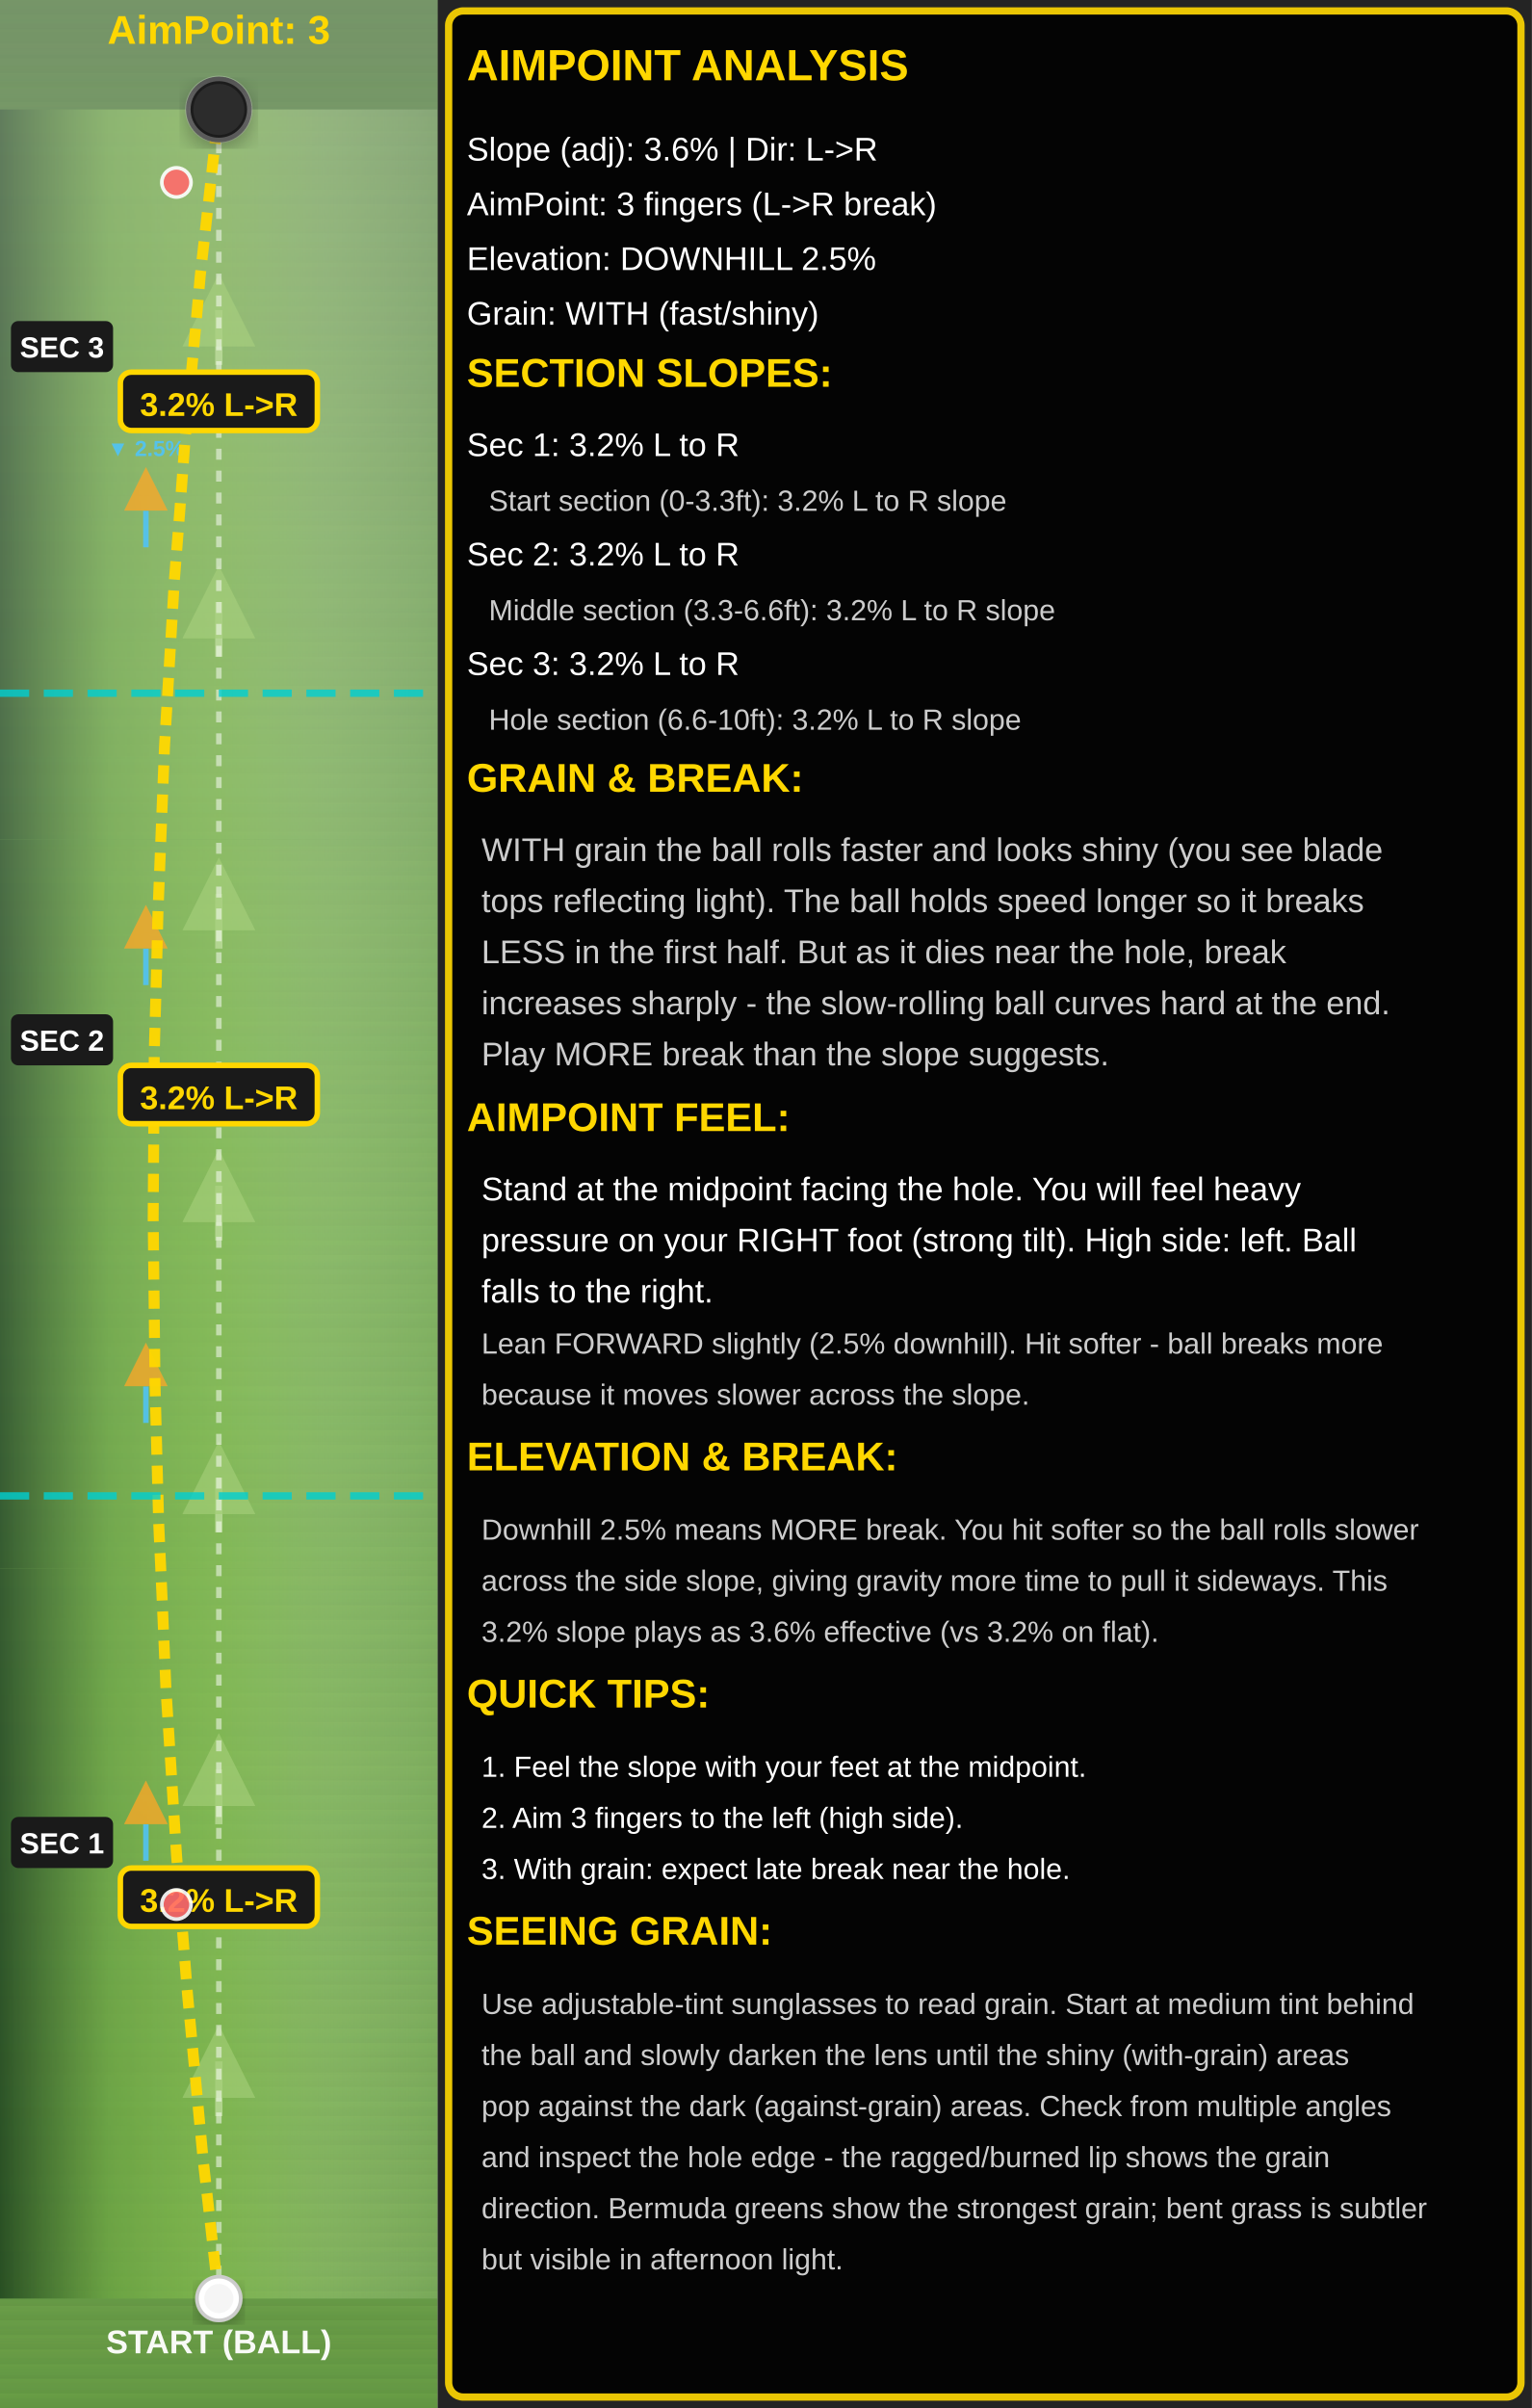
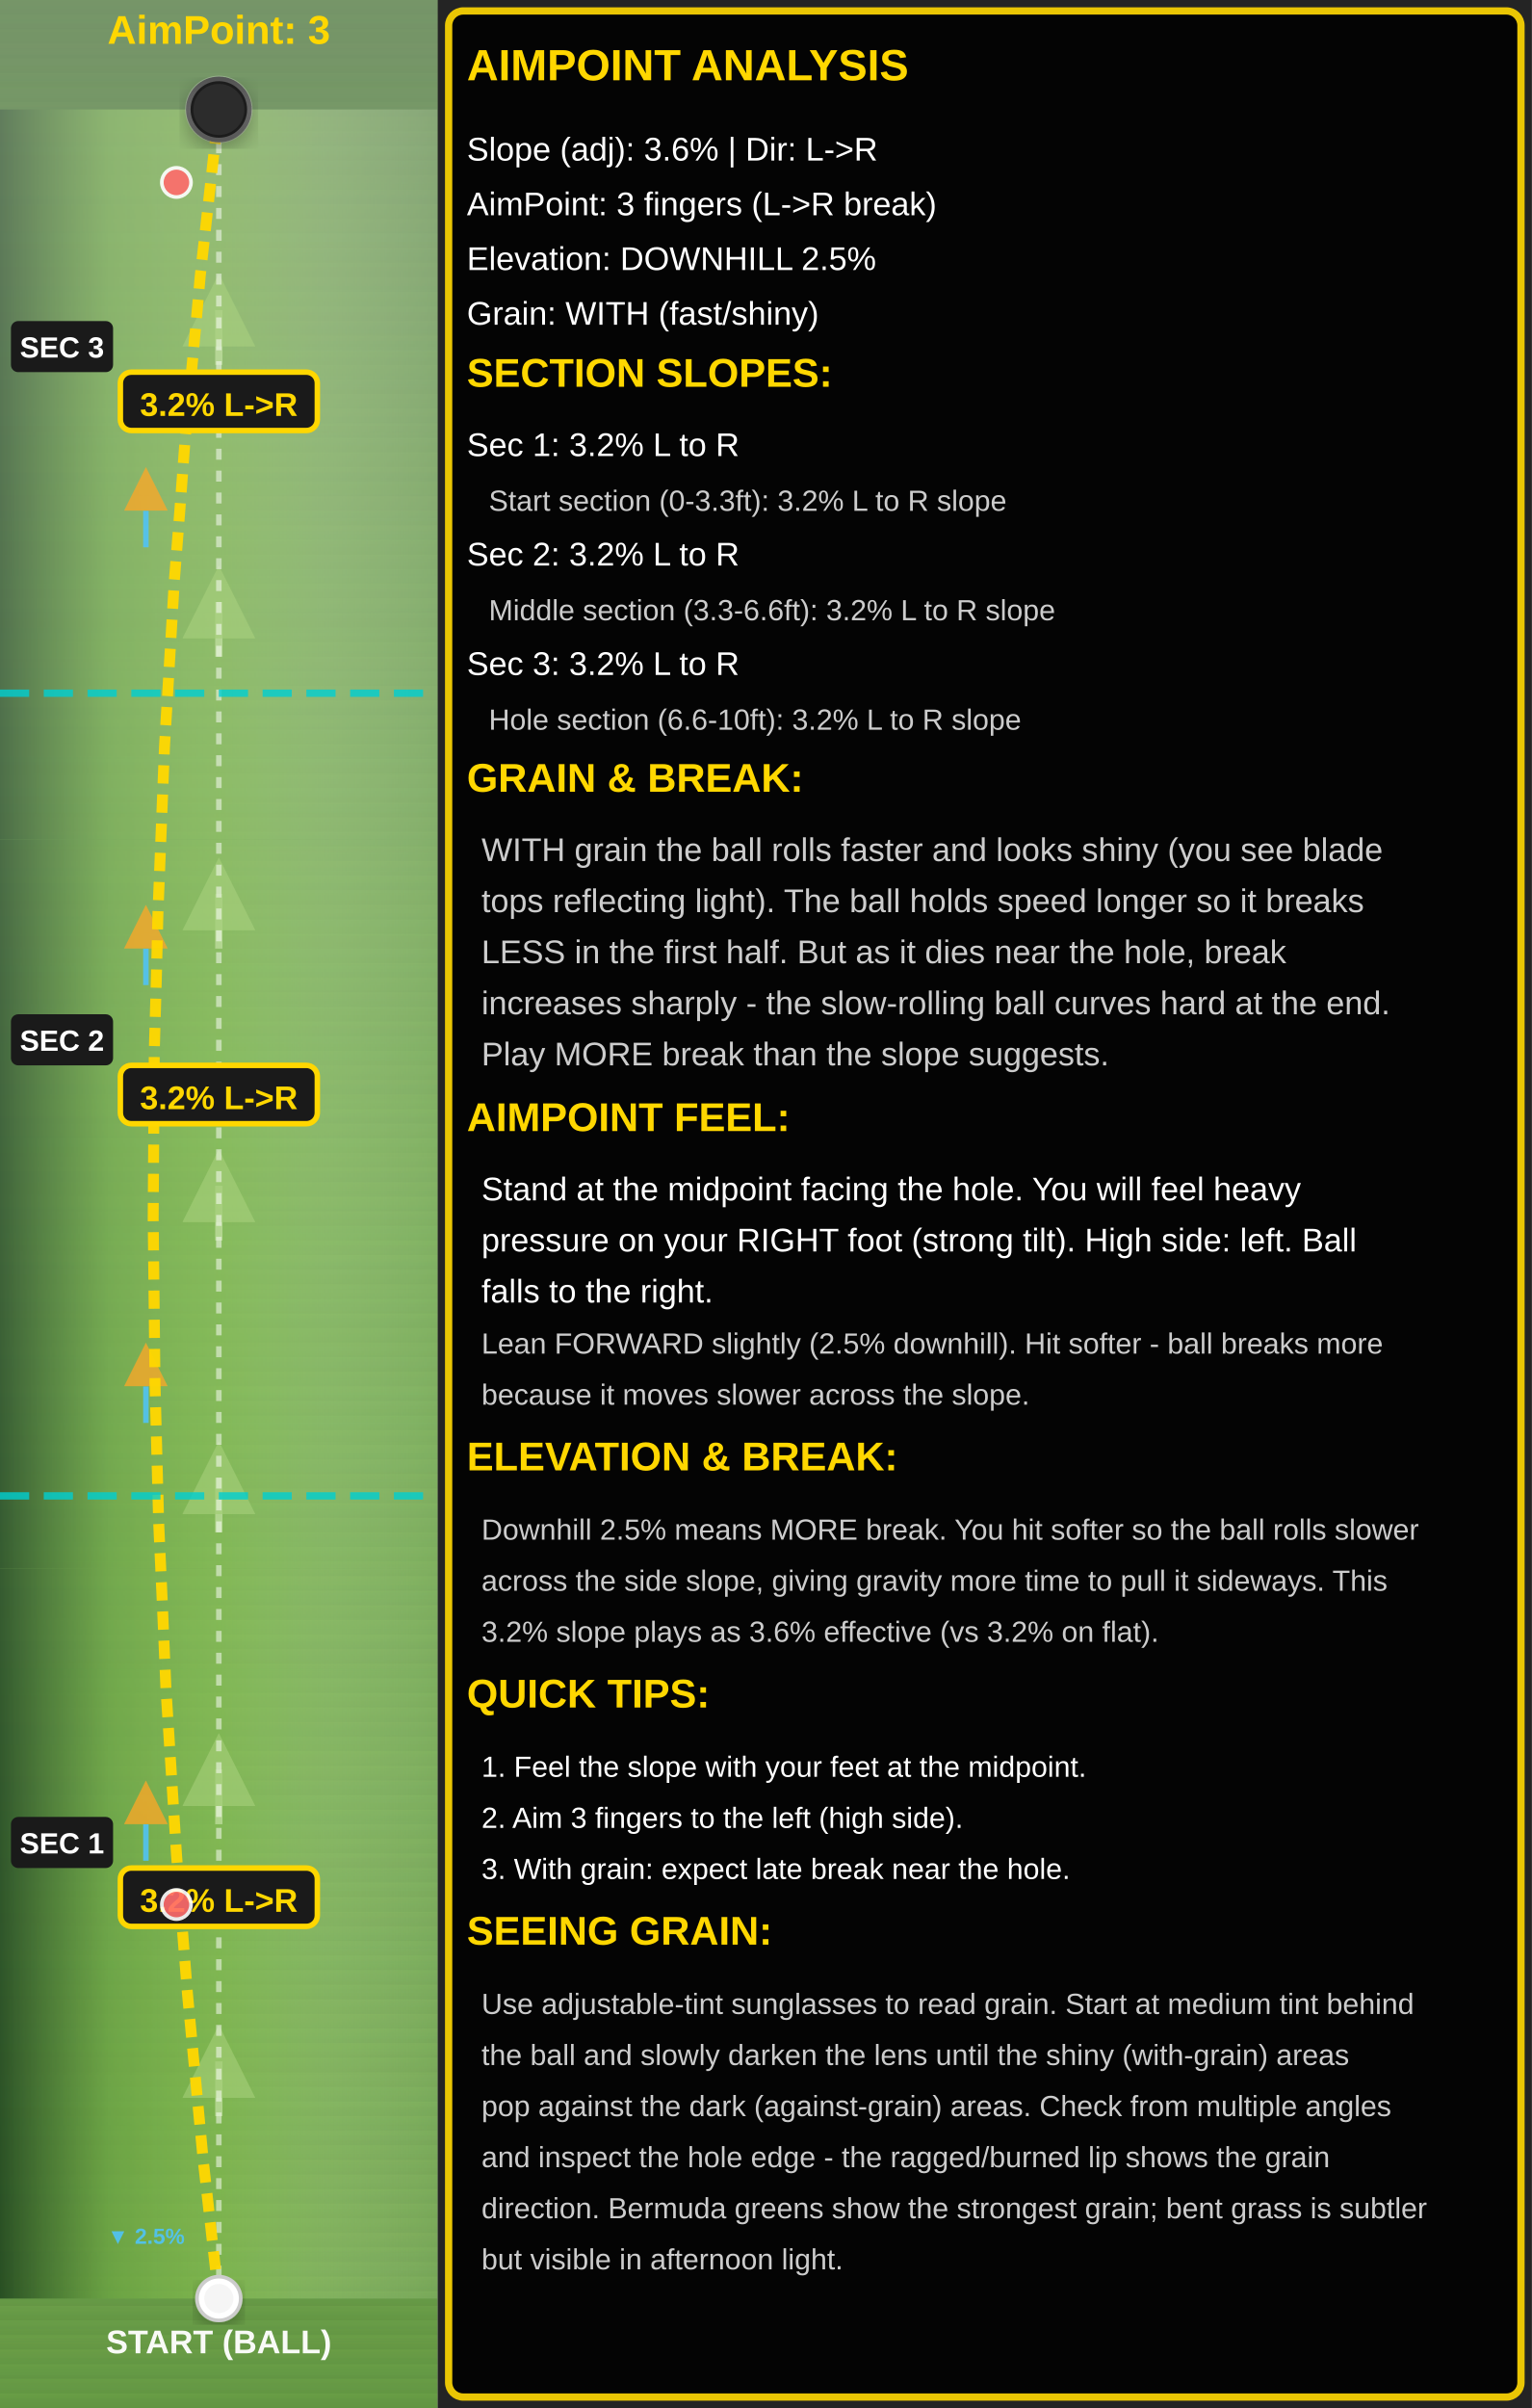
<svg xmlns="http://www.w3.org/2000/svg" width="420" height="660">
  <defs>
    <linearGradient id="baseGreen" x1="0%" y1="0%" x2="0%" y2="100%">
      <stop offset="0%" style="stop-color:#689F38;stop-opacity:1" />
      <stop offset="50%" style="stop-color:#558B2F;stop-opacity:1" />
      <stop offset="100%" style="stop-color:#4A7C27;stop-opacity:1" />
    </linearGradient>
    <linearGradient id="grainGradient" x1="0%" y1="0%" x2="0%" y2="100%">
      <stop offset="0%" style="stop-color:#E8F5E9;stop-opacity:0.6" />
      <stop offset="30%" style="stop-color:#C8E6C9;stop-opacity:0.5" />
      <stop offset="60%" style="stop-color:#A5D6A7;stop-opacity:0.35" />
      <stop offset="100%" style="stop-color:#81C784;stop-opacity:0.2" />
    </linearGradient>
    <linearGradient id="elevationGradient" x1="0%" y1="0%" x2="0%" y2="100%">
      <stop offset="0%" style="stop-color:#1B3D14;stop-opacity:0.92" />
      <stop offset="50%" style="stop-color:#689F38;stop-opacity:0.60" />
      <stop offset="100%" style="stop-color:#AED581;stop-opacity:0.28" />
    </linearGradient>
    <linearGradient id="breakGradientSec1" x1="0%" y1="0%" x2="100%" y2="0%">
      <stop offset="0%" style="stop-color:#1B3D14;stop-opacity:1.0" />
      <stop offset="25%" style="stop-color:#689F38;stop-opacity:0.8" />
      <stop offset="50%" style="stop-color:#8BC34A;stop-opacity:0.6" />
      <stop offset="75%" style="stop-color:#AED581;stop-opacity:0.4" />
      <stop offset="100%" style="stop-color:#C5E1A5;stop-opacity:0.2" />
    </linearGradient>
    <linearGradient id="breakGradientSec2" x1="0%" y1="0%" x2="100%" y2="0%">
      <stop offset="0%" style="stop-color:#1B3D14;stop-opacity:1.0" />
      <stop offset="25%" style="stop-color:#689F38;stop-opacity:0.8" />
      <stop offset="50%" style="stop-color:#8BC34A;stop-opacity:0.6" />
      <stop offset="75%" style="stop-color:#AED581;stop-opacity:0.4" />
      <stop offset="100%" style="stop-color:#C5E1A5;stop-opacity:0.2" />
    </linearGradient>
    <linearGradient id="breakGradientSec3" x1="0%" y1="0%" x2="100%" y2="0%">
      <stop offset="0%" style="stop-color:#1B3D14;stop-opacity:1.0" />
      <stop offset="25%" style="stop-color:#689F38;stop-opacity:0.8" />
      <stop offset="50%" style="stop-color:#8BC34A;stop-opacity:0.6" />
      <stop offset="75%" style="stop-color:#AED581;stop-opacity:0.4" />
      <stop offset="100%" style="stop-color:#C5E1A5;stop-opacity:0.2" />
    </linearGradient>
    <linearGradient id="holeGrainGradient" x1="50%" y1="0%" x2="50%" y2="100%">
      <stop offset="0%" style="stop-color:#FFFFFF;stop-opacity:0.3" />
      <stop offset="50%" style="stop-color:#CCCCCC;stop-opacity:0.5" />
      <stop offset="100%" style="stop-color:#999999;stop-opacity:0.6" />
    </linearGradient>
    <filter id="shadow">
      <feDropShadow dx="0" dy="2" stdDeviation="3" flood-opacity="0.3" />
    </filter>
    <marker id="arrowhead-grain" markerWidth="10" markerHeight="10" refX="5" refY="5" orient="auto">
      <polygon points="0,0 10,5 0,10" fill="#AED581" opacity="0.7" />
    </marker>
    <marker id="arrowhead-elev-up" markerWidth="8" markerHeight="8" refX="4" refY="8" orient="0">
      <polygon points="4,0 8,8 0,8" fill="#FFA726" opacity="0.85" />
    </marker>
    <marker id="arrowhead-elev-down" markerWidth="8" markerHeight="8" refX="4" refY="0" orient="0">
      <polygon points="0,0 8,0 4,8" fill="#4FC3F7" opacity="0.85" />
    </marker>
    <pattern id="grassTexture" x="0" y="0" width="4" height="4" patternUnits="userSpaceOnUse">
      <rect width="4" height="4" fill="url(#baseGreen)" opacity="0.95" />
      <line x1="0" y1="2" x2="4" y2="2" stroke="#5A9B3F" stroke-width="0.5" opacity="0.3" />
    </pattern>
  </defs>
  <rect width="120" height="660" fill="url(#baseGreen)" />
  <rect width="120" height="660" fill="url(#grassTexture)" opacity="0.3" />
  <rect width="120" height="660" fill="url(#elevationGradient)" opacity="0.7" />
  <rect x="0" y="430.0" width="120" height="200.0" fill="url(#breakGradientSec1)" opacity="1.0" />
  <rect x="0" y="230.0" width="120" height="200.0" fill="url(#breakGradientSec2)" opacity="1.0" />
  <rect x="0" y="30" width="120" height="200.0" fill="url(#breakGradientSec3)" opacity="1.0" />
  <rect width="120" height="660" fill="url(#grainGradient)" opacity="0.6" />
  <line x1="60.0" y1="100" x2="60.0" y2="85" stroke="#C5E1A5" stroke-width="2" opacity="0.7" marker-end="url(#arrowhead-grain)" />
  <line x1="60.0" y1="180" x2="60.0" y2="165" stroke="#C5E1A5" stroke-width="2" opacity="0.7" marker-end="url(#arrowhead-grain)" />
  <line x1="60.0" y1="260" x2="60.0" y2="245" stroke="#C5E1A5" stroke-width="2" opacity="0.7" marker-end="url(#arrowhead-grain)" />
  <line x1="60.0" y1="340" x2="60.0" y2="325" stroke="#C5E1A5" stroke-width="2" opacity="0.7" marker-end="url(#arrowhead-grain)" />
  <line x1="60.0" y1="420" x2="60.0" y2="405" stroke="#C5E1A5" stroke-width="2" opacity="0.7" marker-end="url(#arrowhead-grain)" />
  <line x1="60.0" y1="500" x2="60.0" y2="485" stroke="#C5E1A5" stroke-width="2" opacity="0.7" marker-end="url(#arrowhead-grain)" />
  <line x1="60.0" y1="580" x2="60.0" y2="565" stroke="#C5E1A5" stroke-width="2" opacity="0.7" marker-end="url(#arrowhead-grain)" />
  <line x1="40.0" y1="150" x2="40.0" y2="140" stroke="#4FC3F7" stroke-width="1.5" opacity="0.88" marker-end="url(#arrowhead-elev-up)" />
  <line x1="40.0" y1="270" x2="40.0" y2="260" stroke="#4FC3F7" stroke-width="1.5" opacity="0.88" marker-end="url(#arrowhead-elev-up)" />
  <line x1="40.0" y1="390" x2="40.0" y2="380" stroke="#4FC3F7" stroke-width="1.5" opacity="0.88" marker-end="url(#arrowhead-elev-up)" />
  <line x1="40.0" y1="510" x2="40.0" y2="500" stroke="#4FC3F7" stroke-width="1.5" opacity="0.88" marker-end="url(#arrowhead-elev-up)" />
-   <text x="40.0" y="125" font-family="Arial, sans-serif" font-size="6" fill="#4FC3F7" text-anchor="middle" font-weight="bold" opacity="0.9">▼ 2.5%</text>
+   <text x="40.0" y="615" font-family="Arial, sans-serif" font-size="6" fill="#4FC3F7" text-anchor="middle" font-weight="bold" opacity="0.9">▼ 2.5%</text>
  <line x1="60.0" y1="630" x2="60.0" y2="30.0" stroke="#FFFFFF" stroke-width="1.5" stroke-dasharray="3,3" opacity="0.5" />
  <path d="M 60.0 630.0 C 58.6 617.5, 57.1 604.6, 55.7 592.0 C 54.3 577.0, 52.8 561.5, 51.4 546.5 C 50.4 533.9, 49.4 521.0, 48.4 508.5 C 47.4 493.4, 46.5 477.9, 45.5 462.9 C 44.9 447.9, 44.2 432.4, 43.5 417.3 C 43.2 404.8, 42.8 391.9, 42.5 379.4 C 42.3 364.3, 42.2 348.8, 42.0 333.8 C 42.1 318.8, 42.2 303.3, 42.3 288.2 C 42.7 275.7, 43.0 262.8, 43.3 250.3 C 43.9 235.2, 44.5 219.7, 45.1 204.7 C 46.0 189.6, 46.9 174.2, 47.8 159.1 C 48.8 146.6, 49.8 133.7, 50.7 121.1 C 52.1 106.1, 53.6 90.6, 54.9 75.6 C 56.6 60.5, 58.3 45.0, 60.0 30.0" stroke="#FFD700" stroke-width="3" fill="none" stroke-dasharray="5,3" opacity="0.95" />
  <line x1="0" y1="410.0" x2="120" y2="410.0" stroke="#00CED1" stroke-width="2" opacity="0.8" stroke-dasharray="8,4" />
  <line x1="0" y1="190.0" x2="120" y2="190.0" stroke="#00CED1" stroke-width="2" opacity="0.8" stroke-dasharray="8,4" />
  <rect x="3" y="498.0" width="28" height="14" fill="#1A1A1A" rx="2" />
  <text x="17" y="508.0" font-family="Arial, sans-serif" font-size="8" fill="#FFFFFF" text-anchor="middle" font-weight="bold">SEC 1</text>
  <rect x="33.0" y="512.0" width="54" height="16" fill="#1A1A1A" rx="3" stroke="#FFD700" stroke-width="1.5" />
  <text x="60.0" y="524.0" font-family="Arial, sans-serif" font-size="9" fill="#FFD700" text-anchor="middle" font-weight="bold">3.2% L-&gt;R</text>
  <rect x="3" y="278.0" width="28" height="14" fill="#1A1A1A" rx="2" />
  <text x="17" y="288.0" font-family="Arial, sans-serif" font-size="8" fill="#FFFFFF" text-anchor="middle" font-weight="bold">SEC 2</text>
  <rect x="33.0" y="292.0" width="54" height="16" fill="#1A1A1A" rx="3" stroke="#FFD700" stroke-width="1.5" />
  <text x="60.0" y="304.0" font-family="Arial, sans-serif" font-size="9" fill="#FFD700" text-anchor="middle" font-weight="bold">3.2% L-&gt;R</text>
  <rect x="3" y="88.0" width="28" height="14" fill="#1A1A1A" rx="2" />
  <text x="17" y="98.0" font-family="Arial, sans-serif" font-size="8" fill="#FFFFFF" text-anchor="middle" font-weight="bold">SEC 3</text>
  <rect x="33.0" y="102.0" width="54" height="16" fill="#1A1A1A" rx="3" stroke="#FFD700" stroke-width="1.5" />
  <text x="60.0" y="114.0" font-family="Arial, sans-serif" font-size="9" fill="#FFD700" text-anchor="middle" font-weight="bold">3.2% L-&gt;R</text>
  <circle cx="48.371" cy="522" r="4" fill="#FF6B6B" opacity="0.9" stroke="#FFFFFF" stroke-width="1" />
  <circle cx="48.371" cy="50" r="4" fill="#FF6B6B" opacity="0.9" stroke="#FFFFFF" stroke-width="1" />
  <text x="60.0" y="12" font-family="Arial, sans-serif" font-size="11" fill="#FFD700" text-anchor="middle" font-weight="bold">AimPoint: 3</text>
  <circle cx="60.0" cy="30.0" r="9" fill="#1A1A1A" filter="url(#shadow)" />
  <circle cx="60.0" cy="30.0" r="7" fill="#2C2C2C" />
  <circle cx="60.0" cy="30.0" r="8.5" fill="none" stroke="url(#holeGrainGradient)" stroke-width="1.5" opacity="0.8" />
  <circle cx="60.0" cy="630" r="6" fill="#FFFFFF" stroke="#CCCCCC" stroke-width="1" filter="url(#shadow)" />
  <circle cx="60.0" cy="630" r="4" fill="#F5F5F5" />
  <text x="60.0" y="645" font-family="Arial, sans-serif" font-size="9" fill="#FFFFFF" text-anchor="middle" font-weight="bold" opacity="0.95">START (BALL)</text>
  <rect x="120" y="0" width="300" height="660" fill="#1A1A1A" opacity="0.95" />
  <rect x="123" y="3" width="294" height="654" fill="#000000" opacity="0.9" rx="4" stroke="#FFD700" stroke-width="2" />
  <text x="128" y="22" font-family="Arial, sans-serif" font-size="12" fill="#FFD700" font-weight="bold">AIMPOINT ANALYSIS</text>
  <text x="128" y="44" font-family="Arial, sans-serif" font-size="9" fill="#FFFFFF">Slope (adj): 3.6%  |  Dir: L-&gt;R</text>
  <text x="128" y="59" font-family="Arial, sans-serif" font-size="9" fill="#FFFFFF">AimPoint: 3 fingers (L-&gt;R break)</text>
  <text x="128" y="74" font-family="Arial, sans-serif" font-size="9" fill="#FFFFFF">Elevation: DOWNHILL 2.5%</text>
  <text x="128" y="89" font-family="Arial, sans-serif" font-size="9" fill="#FFFFFF">Grain: WITH (fast/shiny)</text>
  <text x="128" y="106" font-family="Arial, sans-serif" font-size="11" fill="#FFD700" font-weight="bold">SECTION SLOPES:</text>
  <text x="128" y="125" font-family="Arial, sans-serif" font-size="9" fill="#FFFFFF">Sec 1: 3.2% L to R</text>
  <text x="134" y="140" font-family="Arial, sans-serif" font-size="8" fill="#CCCCCC">Start section (0-3.3ft): 3.2% L to R slope</text>
  <text x="128" y="155" font-family="Arial, sans-serif" font-size="9" fill="#FFFFFF">Sec 2: 3.2% L to R</text>
  <text x="134" y="170" font-family="Arial, sans-serif" font-size="8" fill="#CCCCCC">Middle section (3.3-6.6ft): 3.2% L to R slope</text>
  <text x="128" y="185" font-family="Arial, sans-serif" font-size="9" fill="#FFFFFF">Sec 3: 3.2% L to R</text>
  <text x="134" y="200" font-family="Arial, sans-serif" font-size="8" fill="#CCCCCC">Hole section (6.6-10ft): 3.2% L to R slope</text>
  <text x="128" y="217" font-family="Arial, sans-serif" font-size="11" fill="#FFD700" font-weight="bold">GRAIN &amp; BREAK:</text>
  <text x="132" y="236" font-family="Arial, sans-serif" font-size="9" fill="#CCCCCC">WITH grain the ball rolls faster and looks shiny (you see blade</text>
  <text x="132" y="250" font-family="Arial, sans-serif" font-size="9" fill="#CCCCCC">tops reflecting light). The ball holds speed longer so it breaks</text>
  <text x="132" y="264" font-family="Arial, sans-serif" font-size="9" fill="#CCCCCC">LESS in the first half. But as it dies near the hole, break</text>
  <text x="132" y="278" font-family="Arial, sans-serif" font-size="9" fill="#CCCCCC">increases sharply - the slow-rolling ball curves hard at the end.</text>
  <text x="132" y="292" font-family="Arial, sans-serif" font-size="9" fill="#CCCCCC">Play MORE break than the slope suggests.</text>
  <text x="128" y="310" font-family="Arial, sans-serif" font-size="11" fill="#FFD700" font-weight="bold">AIMPOINT FEEL:</text>
  <text x="132" y="329" font-family="Arial, sans-serif" font-size="9" fill="#FFFFFF">Stand at the midpoint facing the hole. You will feel heavy</text>
  <text x="132" y="343" font-family="Arial, sans-serif" font-size="9" fill="#FFFFFF">pressure on your RIGHT foot (strong tilt). High side: left. Ball</text>
  <text x="132" y="357" font-family="Arial, sans-serif" font-size="9" fill="#FFFFFF">falls to the right.</text>
  <text x="132" y="371" font-family="Arial, sans-serif" font-size="8" fill="#CCCCCC">Lean FORWARD slightly (2.5% downhill). Hit softer - ball breaks more</text>
  <text x="132" y="385" font-family="Arial, sans-serif" font-size="8" fill="#CCCCCC">because it moves slower across the slope.</text>
  <text x="128" y="403" font-family="Arial, sans-serif" font-size="11" fill="#FFD700" font-weight="bold">ELEVATION &amp; BREAK:</text>
  <text x="132" y="422" font-family="Arial, sans-serif" font-size="8" fill="#CCCCCC">Downhill 2.5% means MORE break. You hit softer so the ball rolls slower</text>
  <text x="132" y="436" font-family="Arial, sans-serif" font-size="8" fill="#CCCCCC">across the side slope, giving gravity more time to pull it sideways. This</text>
  <text x="132" y="450" font-family="Arial, sans-serif" font-size="8" fill="#CCCCCC">3.2% slope plays as 3.6% effective (vs 3.2% on flat).</text>
  <text x="128" y="468" font-family="Arial, sans-serif" font-size="11" fill="#FFD700" font-weight="bold">QUICK TIPS:</text>
  <text x="132" y="487" font-family="Arial, sans-serif" font-size="8" fill="#FFFFFF">1. Feel the slope with your feet at the midpoint.</text>
  <text x="132" y="501" font-family="Arial, sans-serif" font-size="8" fill="#FFFFFF">2. Aim 3 fingers to the left (high side).</text>
  <text x="132" y="515" font-family="Arial, sans-serif" font-size="8" fill="#FFFFFF">3. With grain: expect late break near the hole.</text>
  <text x="128" y="533" font-family="Arial, sans-serif" font-size="11" fill="#FFD700" font-weight="bold">SEEING GRAIN:</text>
  <text x="132" y="552" font-family="Arial, sans-serif" font-size="8" fill="#CCCCCC">Use adjustable-tint sunglasses to read grain. Start at medium tint behind</text>
  <text x="132" y="566" font-family="Arial, sans-serif" font-size="8" fill="#CCCCCC">the ball and slowly darken the lens until the shiny (with-grain) areas</text>
  <text x="132" y="580" font-family="Arial, sans-serif" font-size="8" fill="#CCCCCC">pop against the dark (against-grain) areas. Check from multiple angles</text>
  <text x="132" y="594" font-family="Arial, sans-serif" font-size="8" fill="#CCCCCC">and inspect the hole edge - the ragged/burned lip shows the grain</text>
  <text x="132" y="608" font-family="Arial, sans-serif" font-size="8" fill="#CCCCCC">direction. Bermuda greens show the strongest grain; bent grass is subtler</text>
  <text x="132" y="622" font-family="Arial, sans-serif" font-size="8" fill="#CCCCCC">but visible in afternoon light.</text>
</svg>
